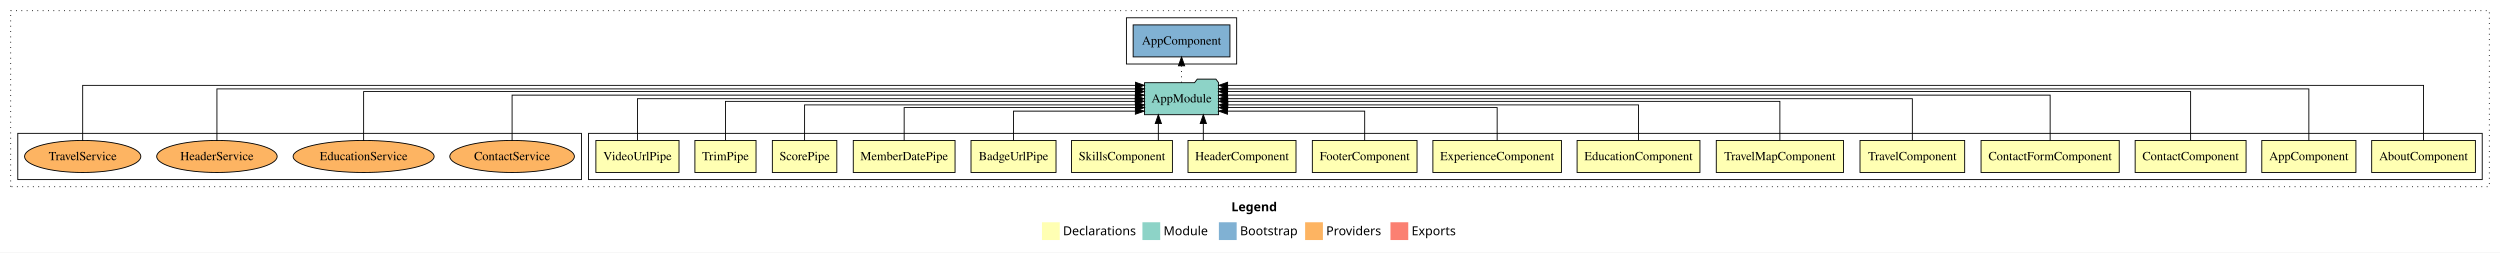
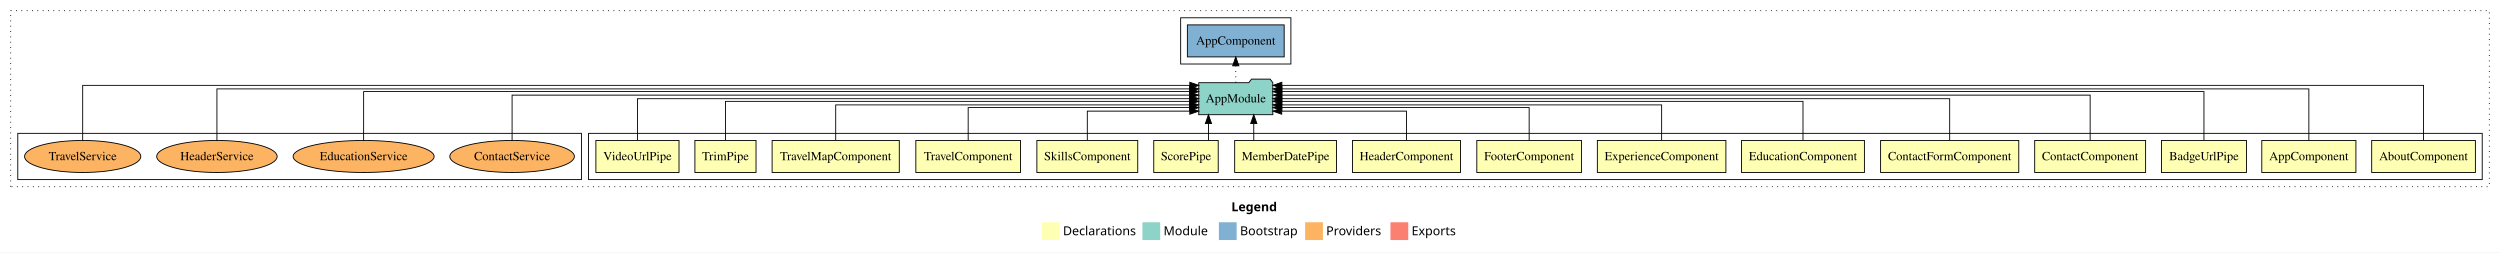
<svg xmlns="http://www.w3.org/2000/svg" width="2812pt" height="284pt" viewBox="0.00 0.00 2812.00 284.00">
  <g id="graph0" class="graph" transform="scale(1 1) rotate(0) translate(4 280)">
    <polygon fill="#ffffff" stroke="transparent" points="-4,4 -4,-280 2808,-280 2808,4 -4,4" />
    <text text-anchor="start" x="1381.009" y="-42.4" font-family="sans-serif" font-weight="bold" font-size="14.00" fill="#000000">Legend</text>
    <polygon fill="#ffffb3" stroke="transparent" points="1168,-10 1168,-30 1188,-30 1188,-10 1168,-10" />
    <text text-anchor="start" x="1191.629" y="-15.4" font-family="sans-serif" font-size="14.00" fill="#000000">  Declarations</text>
    <polygon fill="#8dd3c7" stroke="transparent" points="1281,-10 1281,-30 1301,-30 1301,-10 1281,-10" />
    <text text-anchor="start" x="1304.725" y="-15.4" font-family="sans-serif" font-size="14.00" fill="#000000">  Module</text>
    <polygon fill="#80b1d3" stroke="transparent" points="1367,-10 1367,-30 1387,-30 1387,-10 1367,-10" />
    <text text-anchor="start" x="1390.781" y="-15.4" font-family="sans-serif" font-size="14.00" fill="#000000">  Bootstrap</text>
    <polygon fill="#fdb462" stroke="transparent" points="1464,-10 1464,-30 1484,-30 1484,-10 1464,-10" />
    <text text-anchor="start" x="1487.673" y="-15.4" font-family="sans-serif" font-size="14.00" fill="#000000">  Providers</text>
    <polygon fill="#fb8072" stroke="transparent" points="1560,-10 1560,-30 1580,-30 1580,-10 1560,-10" />
    <text text-anchor="start" x="1583.726" y="-15.4" font-family="sans-serif" font-size="14.00" fill="#000000">  Exports</text>
    <g id="clust1" class="cluster">
      <polygon fill="none" stroke="#000000" stroke-dasharray="1,5" points="8,-70 8,-268 2796,-268 2796,-70 8,-70" />
    </g>
    <g id="clust2" class="cluster">
      <polygon fill="none" stroke="#000000" points="658,-78 658,-130 2788,-130 2788,-78 658,-78" />
    </g>
    <g id="clust21" class="cluster">
-       <polygon fill="none" stroke="#000000" points="1263,-208 1263,-260 1387,-260 1387,-208 1263,-208" />
+       <polygon fill="none" stroke="#000000" points="1324,-208 1324,-260 1448,-260 1448,-208 1324,-208" />
    </g>
    <g id="clust22" class="cluster">
      <polygon fill="none" stroke="#000000" points="16,-78 16,-130 650,-130 650,-78 16,-78" />
    </g>
    <g id="node1" class="node">
      <polygon fill="#ffffb3" stroke="#000000" points="2780.33,-122 2663.67,-122 2663.67,-86 2780.33,-86 2780.33,-122" />
      <text text-anchor="middle" x="2722" y="-99.8" font-family="Times,serif" font-size="14.00" fill="#000000">AboutComponent</text>
    </g>
    <g id="node17" class="node">
-       <polygon fill="#8dd3c7" stroke="#000000" points="1366.657,-187 1363.657,-191 1342.657,-191 1339.657,-187 1283.343,-187 1283.343,-151 1366.657,-151 1366.657,-187" />
-       <text text-anchor="middle" x="1325" y="-164.8" font-family="Times,serif" font-size="14.00" fill="#000000">AppModule</text>
+       <polygon fill="#8dd3c7" stroke="#000000" points="1427.657,-187 1424.657,-191 1403.657,-191 1400.657,-187 1344.343,-187 1344.343,-151 1427.657,-151 1427.657,-187" />
+       <text text-anchor="middle" x="1386" y="-164.8" font-family="Times,serif" font-size="14.00" fill="#000000">AppModule</text>
    </g>
    <g id="edge1" class="edge">
-       <path fill="none" stroke="#000000" d="M2722,-122.153C2722,-145.757 2722,-184 2722,-184 2722,-184 1376.809,-184 1376.809,-184" />
-       <polygon fill="#000000" stroke="#000000" points="1376.81,-180.5 1366.809,-184 1376.809,-187.5 1376.81,-180.5" />
+       <path fill="none" stroke="#000000" d="M2722,-122.153C2722,-145.757 2722,-184 2722,-184 2722,-184 1437.819,-184 1437.819,-184" />
+       <polygon fill="#000000" stroke="#000000" points="1437.819,-180.5 1427.819,-184 1437.819,-187.5 1437.819,-180.5" />
    </g>
    <g id="node2" class="node">
      <polygon fill="#ffffb3" stroke="#000000" points="2645.94,-122 2540.06,-122 2540.06,-86 2645.94,-86 2645.94,-122" />
      <text text-anchor="middle" x="2593" y="-99.8" font-family="Times,serif" font-size="14.00" fill="#000000">AppComponent</text>
    </g>
    <g id="edge2" class="edge">
-       <path fill="none" stroke="#000000" d="M2593,-122.011C2593,-144.485 2593,-180 2593,-180 2593,-180 1376.828,-180 1376.828,-180" />
-       <polygon fill="#000000" stroke="#000000" points="1376.828,-176.5 1366.828,-180 1376.827,-183.5 1376.828,-176.5" />
+       <path fill="none" stroke="#000000" d="M2593,-122.011C2593,-144.485 2593,-180 2593,-180 2593,-180 1437.898,-180 1437.898,-180" />
+       <polygon fill="#000000" stroke="#000000" points="1437.898,-176.5 1427.898,-180 1437.898,-183.5 1437.898,-176.5" />
    </g>
    <g id="node3" class="node">
-       <polygon fill="#ffffb3" stroke="#000000" points="2522.38,-122 2397.62,-122 2397.62,-86 2522.38,-86 2522.38,-122" />
-       <text text-anchor="middle" x="2460" y="-99.8" font-family="Times,serif" font-size="14.00" fill="#000000">ContactComponent</text>
+       <polygon fill="#ffffb3" stroke="#000000" points="2522.812,-122 2427.188,-122 2427.188,-86 2522.812,-86 2522.812,-122" />
+       <text text-anchor="middle" x="2475" y="-99.8" font-family="Times,serif" font-size="14.00" fill="#000000">BadgeUrlPipe</text>
    </g>
    <g id="edge3" class="edge">
-       <path fill="none" stroke="#000000" d="M2460,-122.045C2460,-143.662 2460,-177 2460,-177 2460,-177 1376.741,-177 1376.741,-177" />
-       <polygon fill="#000000" stroke="#000000" points="1376.741,-173.5 1366.741,-177 1376.741,-180.5 1376.741,-173.5" />
+       <path fill="none" stroke="#000000" d="M2475,-122.045C2475,-143.662 2475,-177 2475,-177 2475,-177 1437.691,-177 1437.691,-177" />
+       <polygon fill="#000000" stroke="#000000" points="1437.691,-173.5 1427.691,-177 1437.691,-180.5 1437.691,-173.5" />
    </g>
    <g id="node4" class="node">
-       <polygon fill="#ffffb3" stroke="#000000" points="2379.713,-122 2224.287,-122 2224.287,-86 2379.713,-86 2379.713,-122" />
-       <text text-anchor="middle" x="2302" y="-99.8" font-family="Times,serif" font-size="14.00" fill="#000000">ContactFormComponent</text>
+       <polygon fill="#ffffb3" stroke="#000000" points="2409.38,-122 2284.62,-122 2284.62,-86 2409.38,-86 2409.38,-122" />
+       <text text-anchor="middle" x="2347" y="-99.8" font-family="Times,serif" font-size="14.00" fill="#000000">ContactComponent</text>
    </g>
    <g id="edge4" class="edge">
-       <path fill="none" stroke="#000000" d="M2302,-122.129C2302,-142.572 2302,-173 2302,-173 2302,-173 1376.668,-173 1376.668,-173" />
-       <polygon fill="#000000" stroke="#000000" points="1376.668,-169.5 1366.668,-173 1376.668,-176.5 1376.668,-169.5" />
+       <path fill="none" stroke="#000000" d="M2347,-122.129C2347,-142.572 2347,-173 2347,-173 2347,-173 1437.911,-173 1437.911,-173" />
+       <polygon fill="#000000" stroke="#000000" points="1437.911,-169.5 1427.911,-173 1437.911,-176.5 1437.911,-169.5" />
    </g>
    <g id="node5" class="node">
-       <polygon fill="#ffffb3" stroke="#000000" points="2205.865,-122 2088.135,-122 2088.135,-86 2205.865,-86 2205.865,-122" />
-       <text text-anchor="middle" x="2147" y="-99.8" font-family="Times,serif" font-size="14.00" fill="#000000">TravelComponent</text>
+       <polygon fill="#ffffb3" stroke="#000000" points="2266.713,-122 2111.287,-122 2111.287,-86 2266.713,-86 2266.713,-122" />
+       <text text-anchor="middle" x="2189" y="-99.8" font-family="Times,serif" font-size="14.00" fill="#000000">ContactFormComponent</text>
    </g>
    <g id="edge5" class="edge">
-       <path fill="none" stroke="#000000" d="M2147,-122.106C2147,-141.339 2147,-169 2147,-169 2147,-169 1376.893,-169 1376.893,-169" />
-       <polygon fill="#000000" stroke="#000000" points="1376.893,-165.5 1366.893,-169 1376.893,-172.5 1376.893,-165.5" />
+       <path fill="none" stroke="#000000" d="M2189,-122.106C2189,-141.339 2189,-169 2189,-169 2189,-169 1437.762,-169 1437.762,-169" />
+       <polygon fill="#000000" stroke="#000000" points="1437.762,-165.5 1427.762,-169 1437.762,-172.5 1437.762,-165.5" />
    </g>
    <g id="node6" class="node">
-       <polygon fill="#ffffb3" stroke="#000000" points="2069.525,-122 1926.475,-122 1926.475,-86 2069.525,-86 2069.525,-122" />
-       <text text-anchor="middle" x="1998" y="-99.8" font-family="Times,serif" font-size="14.00" fill="#000000">TravelMapComponent</text>
+       <polygon fill="#ffffb3" stroke="#000000" points="2093.095,-122 1954.905,-122 1954.905,-86 2093.095,-86 2093.095,-122" />
+       <text text-anchor="middle" x="2024" y="-99.8" font-family="Times,serif" font-size="14.00" fill="#000000">EducationComponent</text>
    </g>
    <g id="edge6" class="edge">
-       <path fill="none" stroke="#000000" d="M1998,-122.267C1998,-140.555 1998,-166 1998,-166 1998,-166 1376.845,-166 1376.845,-166" />
-       <polygon fill="#000000" stroke="#000000" points="1376.845,-162.5 1366.845,-166 1376.845,-169.5 1376.845,-162.5" />
+       <path fill="none" stroke="#000000" d="M2024,-122.267C2024,-140.555 2024,-166 2024,-166 2024,-166 1437.861,-166 1437.861,-166" />
+       <polygon fill="#000000" stroke="#000000" points="1437.861,-162.5 1427.861,-166 1437.861,-169.5 1437.861,-162.5" />
    </g>
    <g id="node7" class="node">
-       <polygon fill="#ffffb3" stroke="#000000" points="1908.095,-122 1769.905,-122 1769.905,-86 1908.095,-86 1908.095,-122" />
-       <text text-anchor="middle" x="1839" y="-99.8" font-family="Times,serif" font-size="14.00" fill="#000000">EducationComponent</text>
+       <polygon fill="#ffffb3" stroke="#000000" points="1937.295,-122 1792.705,-122 1792.705,-86 1937.295,-86 1937.295,-122" />
+       <text text-anchor="middle" x="1865" y="-99.8" font-family="Times,serif" font-size="14.00" fill="#000000">ExperienceComponent</text>
    </g>
    <g id="edge7" class="edge">
-       <path fill="none" stroke="#000000" d="M1839,-122.034C1839,-139.06 1839,-162 1839,-162 1839,-162 1377.063,-162 1377.063,-162" />
-       <polygon fill="#000000" stroke="#000000" points="1377.063,-158.5 1367.063,-162 1377.063,-165.5 1377.063,-158.5" />
+       <path fill="none" stroke="#000000" d="M1865,-122.034C1865,-139.06 1865,-162 1865,-162 1865,-162 1437.67,-162 1437.67,-162" />
+       <polygon fill="#000000" stroke="#000000" points="1437.67,-158.5 1427.67,-162 1437.67,-165.5 1437.67,-158.5" />
    </g>
    <g id="node8" class="node">
-       <polygon fill="#ffffb3" stroke="#000000" points="1752.295,-122 1607.705,-122 1607.705,-86 1752.295,-86 1752.295,-122" />
-       <text text-anchor="middle" x="1680" y="-99.8" font-family="Times,serif" font-size="14.00" fill="#000000">ExperienceComponent</text>
+       <polygon fill="#ffffb3" stroke="#000000" points="1774.881,-122 1657.119,-122 1657.119,-86 1774.881,-86 1774.881,-122" />
+       <text text-anchor="middle" x="1716" y="-99.8" font-family="Times,serif" font-size="14.00" fill="#000000">FooterComponent</text>
    </g>
    <g id="edge8" class="edge">
-       <path fill="none" stroke="#000000" d="M1680,-122.009C1680,-138.049 1680,-159 1680,-159 1680,-159 1376.767,-159 1376.767,-159" />
-       <polygon fill="#000000" stroke="#000000" points="1376.767,-155.5 1366.767,-159 1376.767,-162.5 1376.767,-155.5" />
+       <path fill="none" stroke="#000000" d="M1716,-122.009C1716,-138.049 1716,-159 1716,-159 1716,-159 1437.795,-159 1437.795,-159" />
+       <polygon fill="#000000" stroke="#000000" points="1437.795,-155.5 1427.795,-159 1437.795,-162.5 1437.795,-155.5" />
    </g>
    <g id="node9" class="node">
-       <polygon fill="#ffffb3" stroke="#000000" points="1589.881,-122 1472.119,-122 1472.119,-86 1589.881,-86 1589.881,-122" />
-       <text text-anchor="middle" x="1531" y="-99.8" font-family="Times,serif" font-size="14.00" fill="#000000">FooterComponent</text>
+       <polygon fill="#ffffb3" stroke="#000000" points="1638.744,-122 1517.256,-122 1517.256,-86 1638.744,-86 1638.744,-122" />
+       <text text-anchor="middle" x="1578" y="-99.8" font-family="Times,serif" font-size="14.00" fill="#000000">HeaderComponent</text>
    </g>
    <g id="edge9" class="edge">
-       <path fill="none" stroke="#000000" d="M1531,-122.124C1531,-136.783 1531,-155 1531,-155 1531,-155 1376.687,-155 1376.687,-155" />
-       <polygon fill="#000000" stroke="#000000" points="1376.687,-151.5 1366.687,-155 1376.687,-158.5 1376.687,-151.5" />
+       <path fill="none" stroke="#000000" d="M1578,-122.124C1578,-136.783 1578,-155 1578,-155 1578,-155 1437.661,-155 1437.661,-155" />
+       <polygon fill="#000000" stroke="#000000" points="1437.661,-151.5 1427.661,-155 1437.661,-158.5 1437.661,-151.5" />
    </g>
    <g id="node10" class="node">
-       <polygon fill="#ffffb3" stroke="#000000" points="1453.744,-122 1332.256,-122 1332.256,-86 1453.744,-86 1453.744,-122" />
-       <text text-anchor="middle" x="1393" y="-99.8" font-family="Times,serif" font-size="14.00" fill="#000000">HeaderComponent</text>
+       <polygon fill="#ffffb3" stroke="#000000" points="1499.239,-122 1384.761,-122 1384.761,-86 1499.239,-86 1499.239,-122" />
+       <text text-anchor="middle" x="1442" y="-99.8" font-family="Times,serif" font-size="14.00" fill="#000000">MemberDatePipe</text>
    </g>
    <g id="edge10" class="edge">
-       <path fill="none" stroke="#000000" d="M1349.478,-122.106C1349.478,-122.106 1349.478,-140.991 1349.478,-140.991" />
-       <polygon fill="#000000" stroke="#000000" points="1345.978,-140.991 1349.478,-150.991 1352.978,-140.991 1345.978,-140.991" />
+       <path fill="none" stroke="#000000" d="M1406.229,-122.106C1406.229,-122.106 1406.229,-140.991 1406.229,-140.991" />
+       <polygon fill="#000000" stroke="#000000" points="1402.729,-140.991 1406.229,-150.991 1409.729,-140.991 1402.729,-140.991" />
    </g>
    <g id="node11" class="node">
-       <polygon fill="#ffffb3" stroke="#000000" points="1314.732,-122 1201.268,-122 1201.268,-86 1314.732,-86 1314.732,-122" />
-       <text text-anchor="middle" x="1258" y="-99.8" font-family="Times,serif" font-size="14.00" fill="#000000">SkillsComponent</text>
+       <polygon fill="#ffffb3" stroke="#000000" points="1366.261,-122 1293.739,-122 1293.739,-86 1366.261,-86 1366.261,-122" />
+       <text text-anchor="middle" x="1330" y="-99.8" font-family="Times,serif" font-size="14.00" fill="#000000">ScorePipe</text>
    </g>
    <g id="edge11" class="edge">
-       <path fill="none" stroke="#000000" d="M1298.894,-122.106C1298.894,-122.106 1298.894,-140.991 1298.894,-140.991" />
-       <polygon fill="#000000" stroke="#000000" points="1295.394,-140.991 1298.894,-150.991 1302.394,-140.991 1295.394,-140.991" />
+       <path fill="none" stroke="#000000" d="M1355.276,-122.106C1355.276,-122.106 1355.276,-140.991 1355.276,-140.991" />
+       <polygon fill="#000000" stroke="#000000" points="1351.776,-140.991 1355.276,-150.991 1358.776,-140.991 1351.776,-140.991" />
    </g>
    <g id="node12" class="node">
-       <polygon fill="#ffffb3" stroke="#000000" points="1183.812,-122 1088.188,-122 1088.188,-86 1183.812,-86 1183.812,-122" />
-       <text text-anchor="middle" x="1136" y="-99.8" font-family="Times,serif" font-size="14.00" fill="#000000">BadgeUrlPipe</text>
+       <polygon fill="#ffffb3" stroke="#000000" points="1275.732,-122 1162.268,-122 1162.268,-86 1275.732,-86 1275.732,-122" />
+       <text text-anchor="middle" x="1219" y="-99.8" font-family="Times,serif" font-size="14.00" fill="#000000">SkillsComponent</text>
    </g>
    <g id="edge12" class="edge">
-       <path fill="none" stroke="#000000" d="M1136,-122.124C1136,-136.783 1136,-155 1136,-155 1136,-155 1273.055,-155 1273.055,-155" />
-       <polygon fill="#000000" stroke="#000000" points="1273.055,-158.5 1283.055,-155 1273.055,-151.5 1273.055,-158.5" />
+       <path fill="none" stroke="#000000" d="M1219,-122.124C1219,-136.783 1219,-155 1219,-155 1219,-155 1334.29,-155 1334.29,-155" />
+       <polygon fill="#000000" stroke="#000000" points="1334.29,-158.5 1344.29,-155 1334.29,-151.5 1334.29,-158.5" />
    </g>
    <g id="node13" class="node">
-       <polygon fill="#ffffb3" stroke="#000000" points="1070.239,-122 955.76,-122 955.76,-86 1070.239,-86 1070.239,-122" />
-       <text text-anchor="middle" x="1013" y="-99.8" font-family="Times,serif" font-size="14.00" fill="#000000">MemberDatePipe</text>
+       <polygon fill="#ffffb3" stroke="#000000" points="1143.866,-122 1026.134,-122 1026.134,-86 1143.866,-86 1143.866,-122" />
+       <text text-anchor="middle" x="1085" y="-99.8" font-family="Times,serif" font-size="14.00" fill="#000000">TravelComponent</text>
    </g>
    <g id="edge13" class="edge">
-       <path fill="none" stroke="#000000" d="M1013,-122.009C1013,-138.049 1013,-159 1013,-159 1013,-159 1273.246,-159 1273.246,-159" />
-       <polygon fill="#000000" stroke="#000000" points="1273.246,-162.5 1283.246,-159 1273.246,-155.5 1273.246,-162.5" />
+       <path fill="none" stroke="#000000" d="M1085,-122.009C1085,-138.049 1085,-159 1085,-159 1085,-159 1334.147,-159 1334.147,-159" />
+       <polygon fill="#000000" stroke="#000000" points="1334.147,-162.5 1344.147,-159 1334.147,-155.5 1334.147,-162.5" />
    </g>
    <g id="node14" class="node">
-       <polygon fill="#ffffb3" stroke="#000000" points="937.261,-122 864.739,-122 864.739,-86 937.261,-86 937.261,-122" />
-       <text text-anchor="middle" x="901" y="-99.8" font-family="Times,serif" font-size="14.00" fill="#000000">ScorePipe</text>
+       <polygon fill="#ffffb3" stroke="#000000" points="1007.525,-122 864.475,-122 864.475,-86 1007.525,-86 1007.525,-122" />
+       <text text-anchor="middle" x="936" y="-99.8" font-family="Times,serif" font-size="14.00" fill="#000000">TravelMapComponent</text>
    </g>
    <g id="edge14" class="edge">
-       <path fill="none" stroke="#000000" d="M901,-122.034C901,-139.06 901,-162 901,-162 901,-162 1273.185,-162 1273.185,-162" />
-       <polygon fill="#000000" stroke="#000000" points="1273.185,-165.5 1283.185,-162 1273.185,-158.5 1273.185,-165.5" />
+       <path fill="none" stroke="#000000" d="M936,-122.034C936,-139.06 936,-162 936,-162 936,-162 1334.069,-162 1334.069,-162" />
+       <polygon fill="#000000" stroke="#000000" points="1334.069,-165.5 1344.069,-162 1334.069,-158.5 1334.069,-165.5" />
    </g>
    <g id="node15" class="node">
      <polygon fill="#ffffb3" stroke="#000000" points="846.382,-122 777.618,-122 777.618,-86 846.382,-86 846.382,-122" />
      <text text-anchor="middle" x="812" y="-99.8" font-family="Times,serif" font-size="14.00" fill="#000000">TrimPipe</text>
    </g>
    <g id="edge15" class="edge">
-       <path fill="none" stroke="#000000" d="M812,-122.267C812,-140.555 812,-166 812,-166 812,-166 1273.019,-166 1273.019,-166" />
-       <polygon fill="#000000" stroke="#000000" points="1273.019,-169.5 1283.019,-166 1273.019,-162.5 1273.019,-169.5" />
+       <path fill="none" stroke="#000000" d="M812,-122.267C812,-140.555 812,-166 812,-166 812,-166 1334.257,-166 1334.257,-166" />
+       <polygon fill="#000000" stroke="#000000" points="1334.257,-169.5 1344.257,-166 1334.257,-162.5 1334.257,-169.5" />
    </g>
    <g id="node16" class="node">
      <polygon fill="#ffffb3" stroke="#000000" points="759.758,-122 666.242,-122 666.242,-86 759.758,-86 759.758,-122" />
      <text text-anchor="middle" x="713" y="-99.8" font-family="Times,serif" font-size="14.00" fill="#000000">VideoUrlPipe</text>
    </g>
    <g id="edge16" class="edge">
-       <path fill="none" stroke="#000000" d="M713,-122.106C713,-141.339 713,-169 713,-169 713,-169 1272.935,-169 1272.935,-169" />
-       <polygon fill="#000000" stroke="#000000" points="1272.935,-172.5 1282.935,-169 1272.935,-165.5 1272.935,-172.5" />
+       <path fill="none" stroke="#000000" d="M713,-122.106C713,-141.339 713,-169 713,-169 713,-169 1334.155,-169 1334.155,-169" />
+       <polygon fill="#000000" stroke="#000000" points="1334.155,-172.5 1344.155,-169 1334.155,-165.5 1334.155,-172.5" />
    </g>
    <g id="node18" class="node">
-       <polygon fill="#80b1d3" stroke="#000000" points="1379.439,-252 1270.561,-252 1270.561,-216 1379.439,-216 1379.439,-252" />
-       <text text-anchor="middle" x="1325" y="-229.8" font-family="Times,serif" font-size="14.00" fill="#000000">AppComponent </text>
+       <polygon fill="#80b1d3" stroke="#000000" points="1440.439,-252 1331.561,-252 1331.561,-216 1440.439,-216 1440.439,-252" />
+       <text text-anchor="middle" x="1386" y="-229.8" font-family="Times,serif" font-size="14.00" fill="#000000">AppComponent </text>
    </g>
    <g id="edge17" class="edge">
-       <path fill="none" stroke="#000000" stroke-dasharray="1,5" d="M1325,-187.106C1325,-187.106 1325,-205.991 1325,-205.991" />
-       <polygon fill="#000000" stroke="#000000" points="1321.5,-205.991 1325,-215.991 1328.5,-205.991 1321.5,-205.991" />
+       <path fill="none" stroke="#000000" stroke-dasharray="1,5" d="M1386,-187.106C1386,-187.106 1386,-205.991 1386,-205.991" />
+       <polygon fill="#000000" stroke="#000000" points="1382.5,-205.991 1386,-215.991 1389.5,-205.991 1382.5,-205.991" />
    </g>
    <g id="node19" class="node">
      <ellipse fill="#fdb462" stroke="#000000" cx="572" cy="-104" rx="70.06" ry="18" />
      <text text-anchor="middle" x="572" y="-99.8" font-family="Times,serif" font-size="14.00" fill="#000000">ContactService</text>
    </g>
    <g id="edge18" class="edge">
-       <path fill="none" stroke="#000000" d="M572,-122.129C572,-142.572 572,-173 572,-173 572,-173 1273.173,-173 1273.173,-173" />
-       <polygon fill="#000000" stroke="#000000" points="1273.173,-176.5 1283.173,-173 1273.173,-169.5 1273.173,-176.5" />
+       <path fill="none" stroke="#000000" d="M572,-122.129C572,-142.572 572,-173 572,-173 572,-173 1334.233,-173 1334.233,-173" />
+       <polygon fill="#000000" stroke="#000000" points="1334.233,-176.5 1344.233,-173 1334.233,-169.5 1334.233,-176.5" />
    </g>
    <g id="node20" class="node">
      <ellipse fill="#fdb462" stroke="#000000" cx="405" cy="-104" rx="79.292" ry="18" />
      <text text-anchor="middle" x="405" y="-99.8" font-family="Times,serif" font-size="14.00" fill="#000000">EducationService</text>
    </g>
    <g id="edge19" class="edge">
-       <path fill="none" stroke="#000000" d="M405,-122.045C405,-143.662 405,-177 405,-177 405,-177 1273.079,-177 1273.079,-177" />
-       <polygon fill="#000000" stroke="#000000" points="1273.079,-180.5 1283.079,-177 1273.079,-173.5 1273.079,-180.5" />
+       <path fill="none" stroke="#000000" d="M405,-122.045C405,-143.662 405,-177 405,-177 405,-177 1334.161,-177 1334.161,-177" />
+       <polygon fill="#000000" stroke="#000000" points="1334.161,-180.5 1344.161,-177 1334.161,-173.5 1334.161,-180.5" />
    </g>
    <g id="node21" class="node">
      <ellipse fill="#fdb462" stroke="#000000" cx="240" cy="-104" rx="67.734" ry="18" />
      <text text-anchor="middle" x="240" y="-99.8" font-family="Times,serif" font-size="14.00" fill="#000000">HeaderService</text>
    </g>
    <g id="edge20" class="edge">
-       <path fill="none" stroke="#000000" d="M240,-122.011C240,-144.485 240,-180 240,-180 240,-180 1273.131,-180 1273.131,-180" />
-       <polygon fill="#000000" stroke="#000000" points="1273.132,-183.5 1283.131,-180 1273.131,-176.5 1273.132,-183.5" />
+       <path fill="none" stroke="#000000" d="M240,-122.011C240,-144.485 240,-180 240,-180 240,-180 1334.196,-180 1334.196,-180" />
+       <polygon fill="#000000" stroke="#000000" points="1334.196,-183.5 1344.196,-180 1334.196,-176.5 1334.196,-183.5" />
    </g>
    <g id="node22" class="node">
      <ellipse fill="#fdb462" stroke="#000000" cx="89" cy="-104" rx="65.384" ry="18" />
      <text text-anchor="middle" x="89" y="-99.8" font-family="Times,serif" font-size="14.00" fill="#000000">TravelService</text>
    </g>
    <g id="edge21" class="edge">
-       <path fill="none" stroke="#000000" d="M89,-122.153C89,-145.757 89,-184 89,-184 89,-184 1273.168,-184 1273.168,-184" />
-       <polygon fill="#000000" stroke="#000000" points="1273.168,-187.5 1283.168,-184 1273.168,-180.5 1273.168,-187.5" />
+       <path fill="none" stroke="#000000" d="M89,-122.153C89,-145.757 89,-184 89,-184 89,-184 1334.315,-184 1334.315,-184" />
+       <polygon fill="#000000" stroke="#000000" points="1334.315,-187.5 1344.315,-184 1334.315,-180.5 1334.315,-187.5" />
    </g>
  </g>
</svg>
